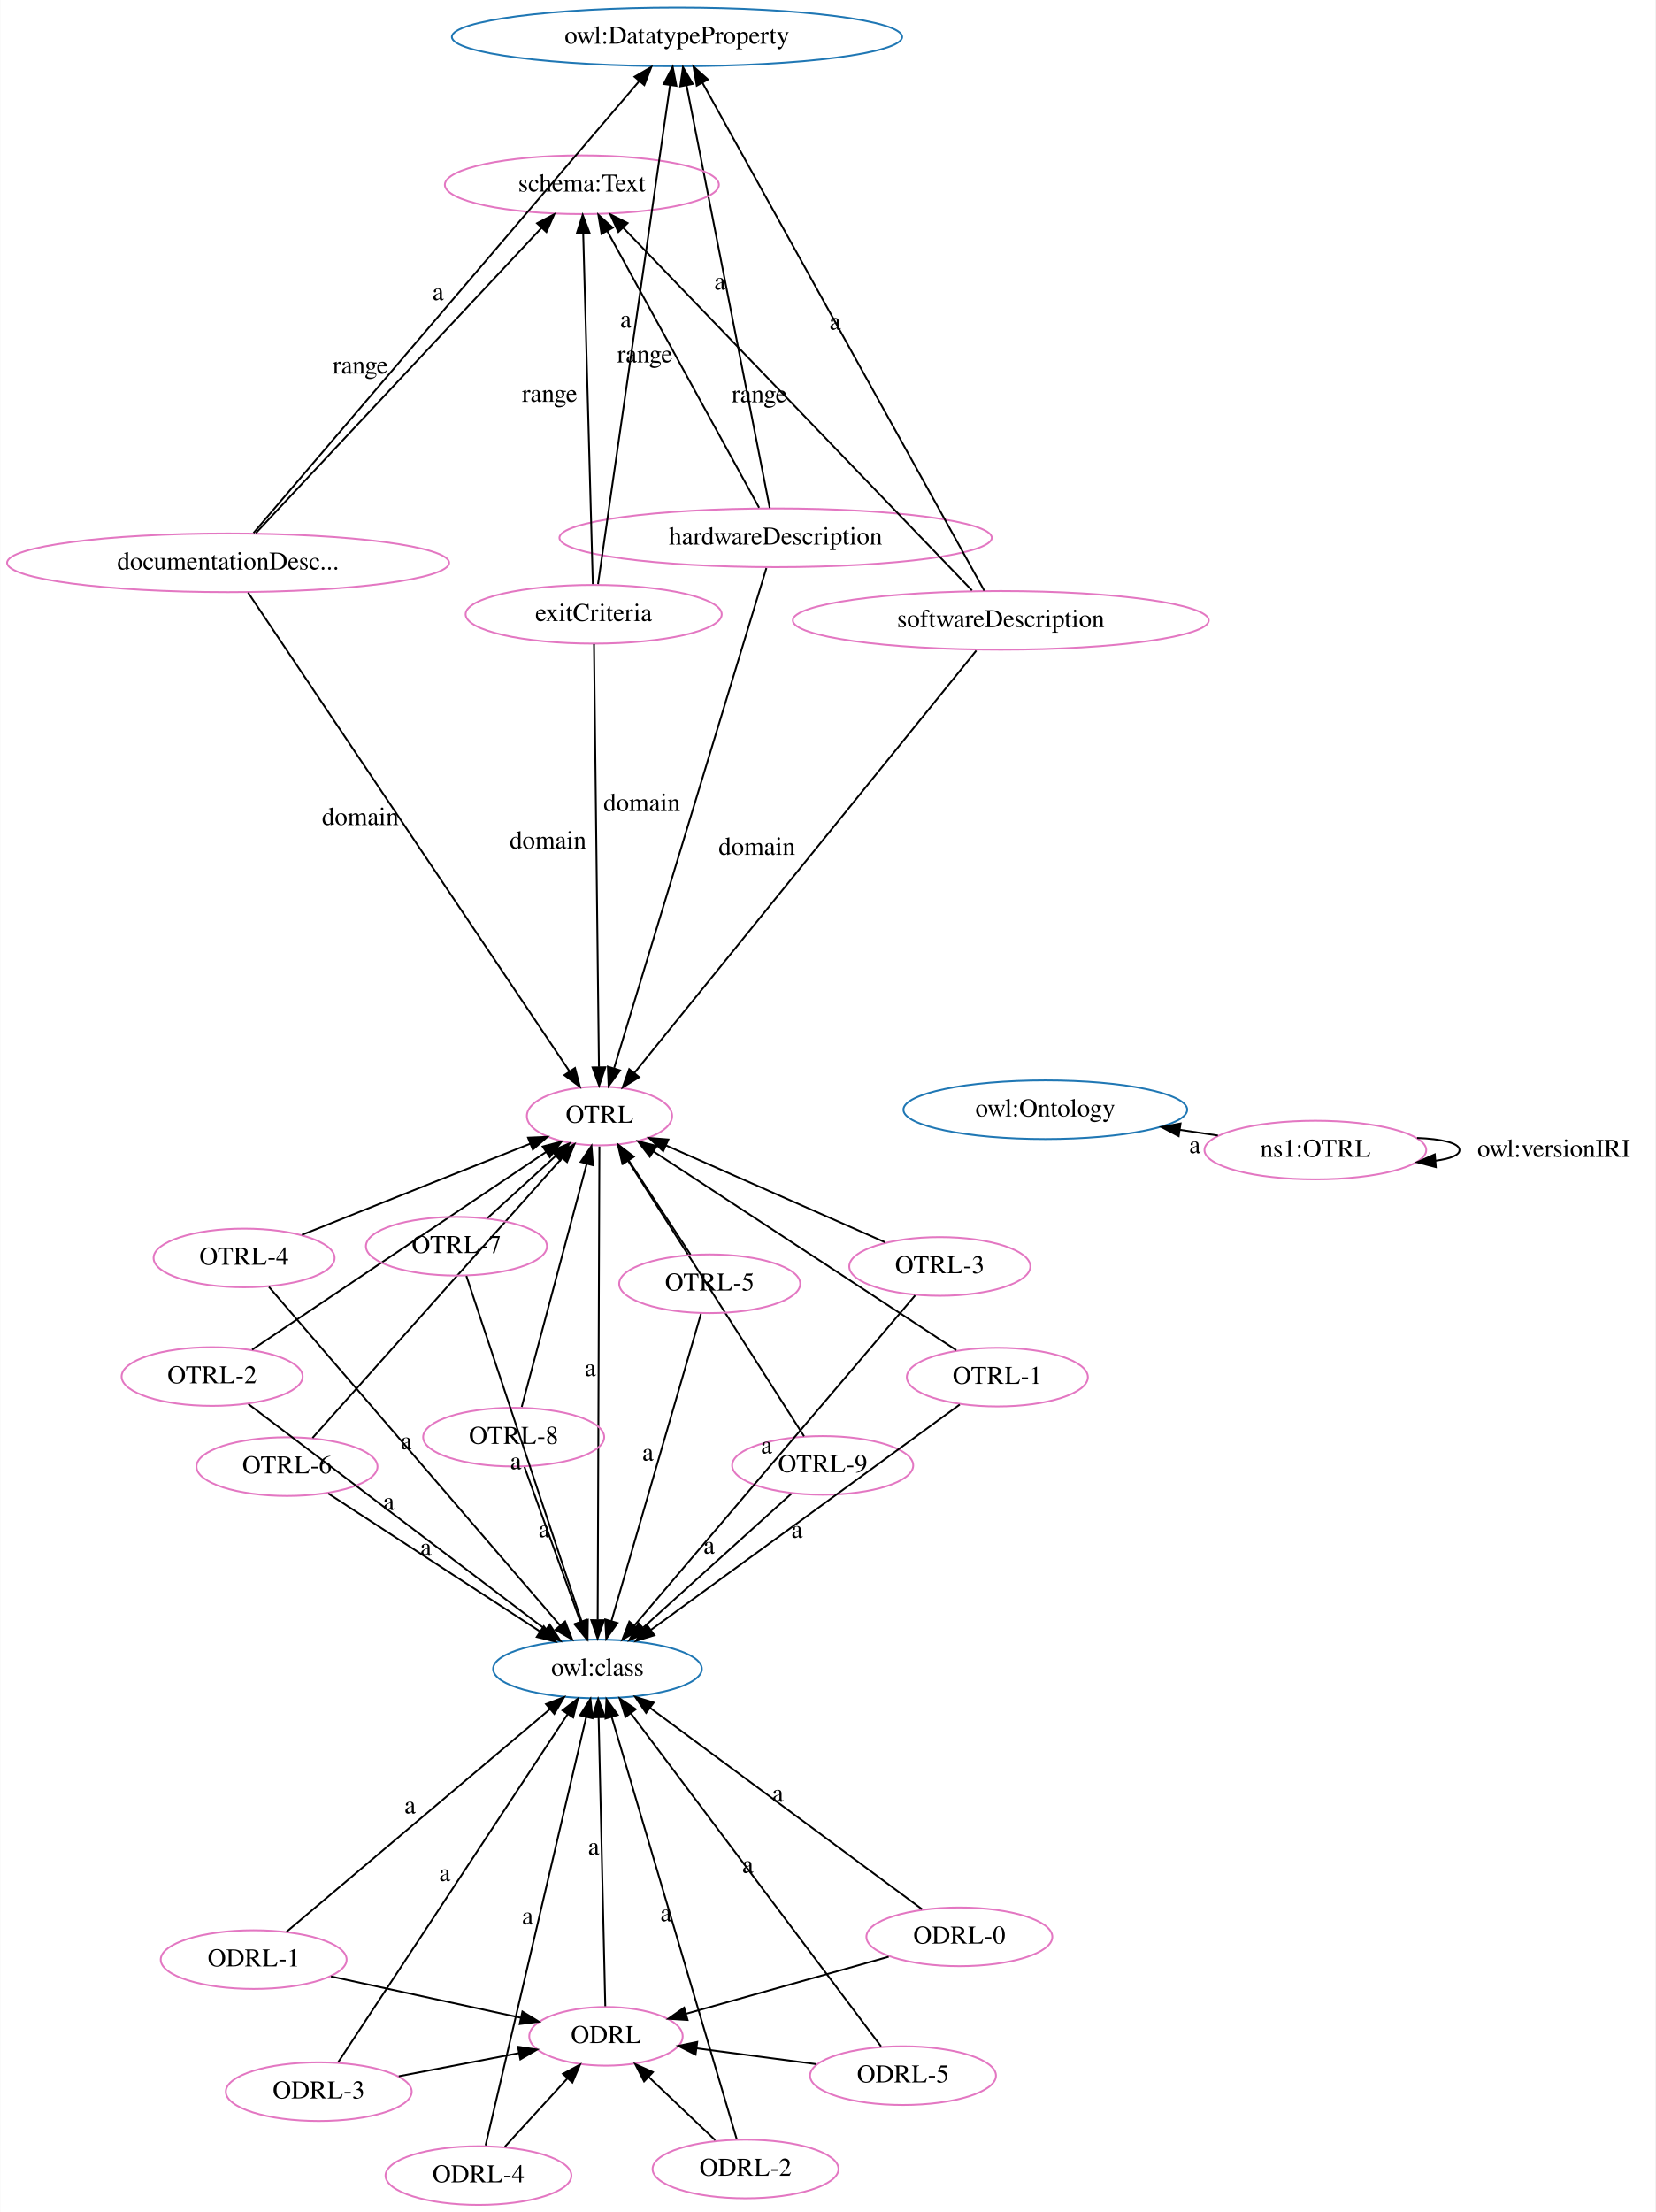
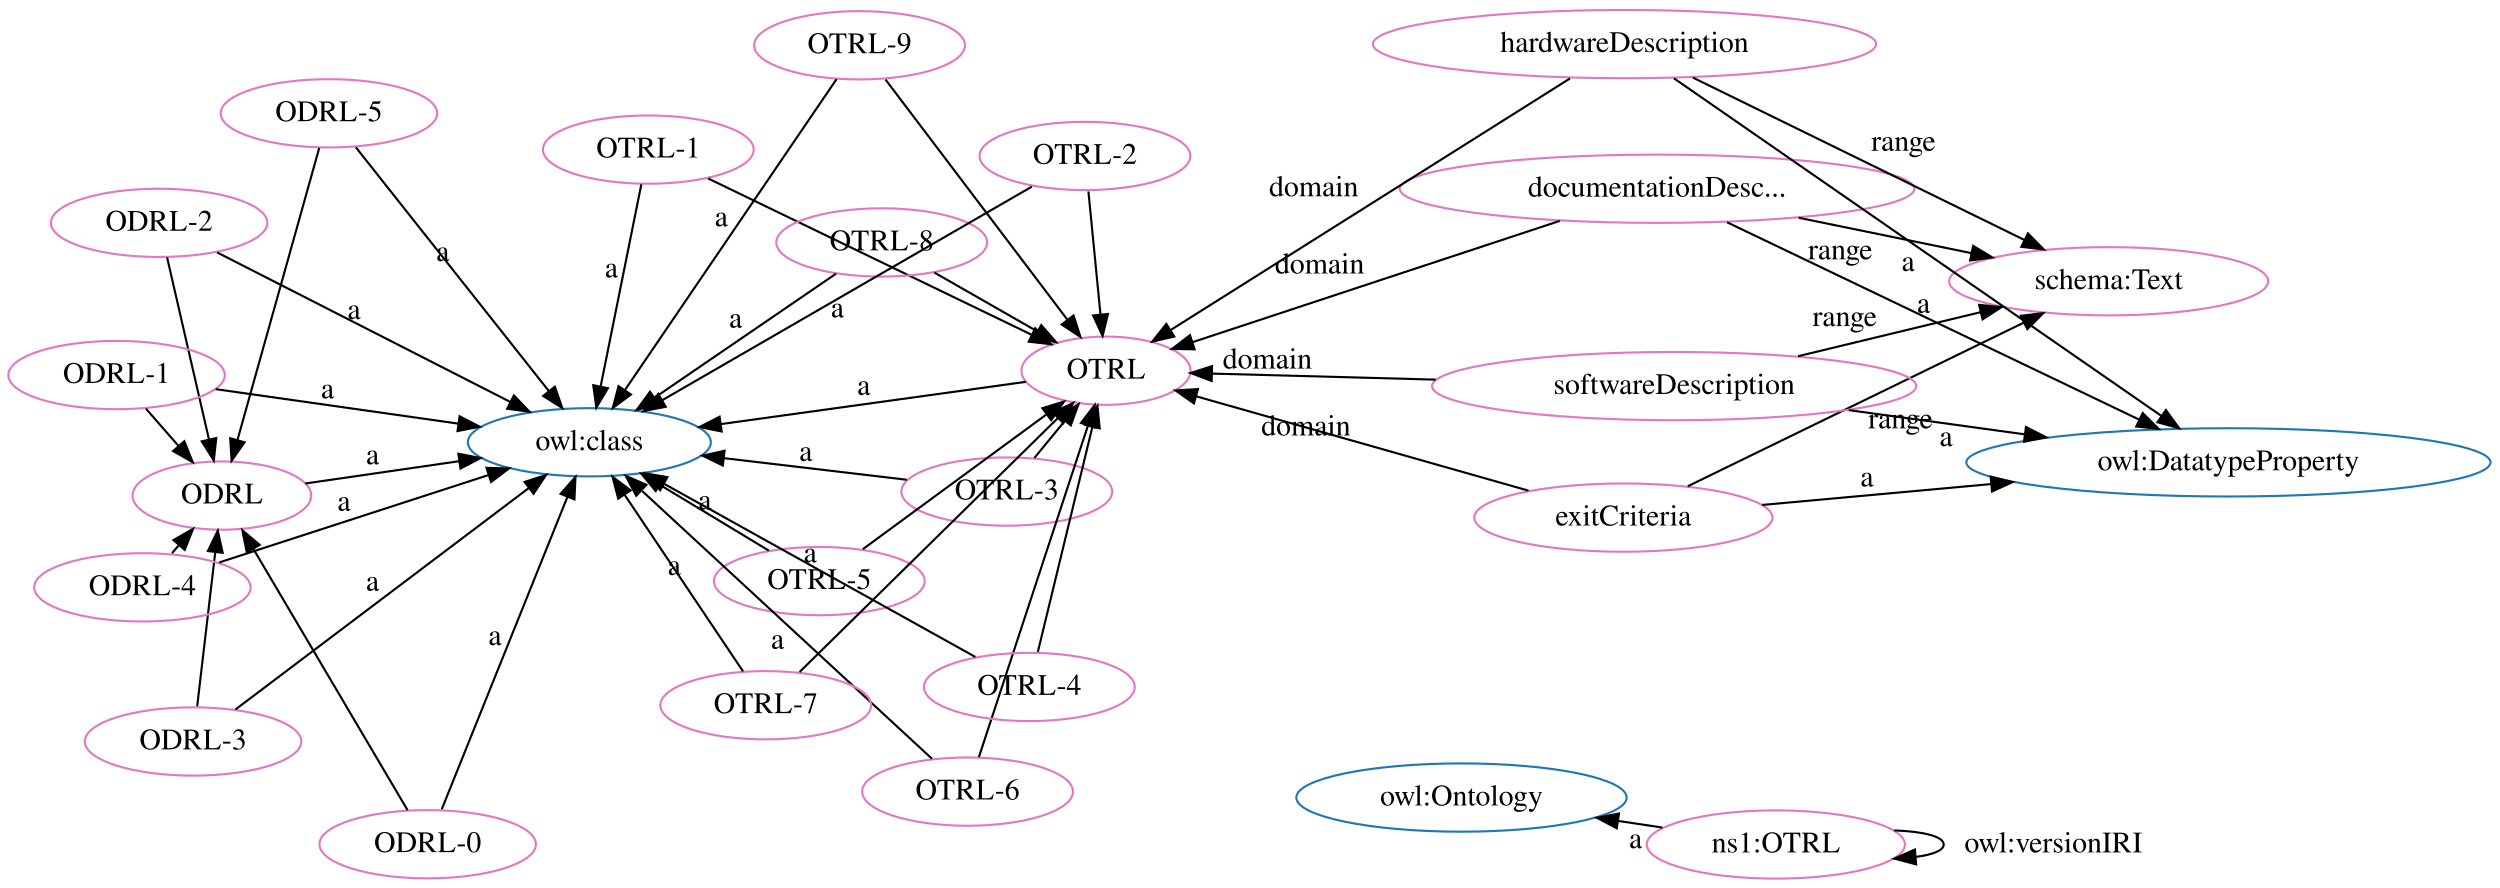
- <svg xmlns="http://www.w3.org/2000/svg" width="905pt" height="1209pt" viewBox="0.00 0.00 904.76 1209.00">
-   <g id="graph0" class="graph" transform="scale(1 1) rotate(0) translate(4 1205)">
-     <polygon fill="white" stroke="transparent" points="-4,4 -4,-1205 900.76,-1205 900.76,4 -4,4" />
+ <svg xmlns="http://www.w3.org/2000/svg" width="1174pt" height="417pt" viewBox="0.00 0.00 1174.00 417.00">
+   <g id="graph0" class="graph" transform="scale(1 1) rotate(0) translate(4 413)">
+     <polygon fill="white" stroke="transparent" points="-4,4 -4,-413 1170,-413 1170,4 -4,4" />
    <g id="node1" class="node">
-       <ellipse fill="none" stroke="#1f77b4" cx="567.32" cy="-598.47" rx="77.56" ry="16.03" />
-       <text text-anchor="middle" x="567.32" y="-594.77" font-family="Times,serif" font-size="14.00">owl:Ontology</text>
+       <ellipse fill="none" stroke="#1f77b4" cx="272.77" cy="-205.3" rx="57.05" ry="16.03" />
+       <text text-anchor="middle" x="272.77" y="-201.6" font-family="Times,serif" font-size="14.00">owl:class</text>
    </g>
    <g id="node2" class="node">
-       <ellipse fill="none" stroke="#e377c2" cx="327.16" cy="-92.02" rx="41.94" ry="16.03" />
-       <text text-anchor="middle" x="327.16" y="-88.32" font-family="Times,serif" font-size="14.00">ODRL</text>
+       <ellipse fill="none" stroke="#1f77b4" cx="682.32" cy="-38.47" rx="77.56" ry="16.03" />
+       <text text-anchor="middle" x="682.32" y="-34.77" font-family="Times,serif" font-size="14.00">owl:Ontology</text>
    </g>
    <g id="node3" class="node">
-       <ellipse fill="none" stroke="#1f77b4" cx="322.52" cy="-292.83" rx="57.05" ry="16.03" />
-       <text text-anchor="middle" x="322.52" y="-289.13" font-family="Times,serif" font-size="14.00">owl:class</text>
+       <ellipse fill="none" stroke="#1f77b4" cx="1042.47" cy="-195.87" rx="123.07" ry="16.03" />
+       <text text-anchor="middle" x="1042.47" y="-192.17" font-family="Times,serif" font-size="14.00">owl:DatatypeProperty</text>
+     </g>
+     <g id="node4" class="node">
+       <ellipse fill="none" stroke="#e377c2" cx="515.38" cy="-238.91" rx="39.7" ry="16.03" />
+       <text text-anchor="middle" x="515.38" y="-235.21" font-family="Times,serif" font-size="14.00">OTRL</text>
+     </g>
+     <g id="edge35" class="edge">
+       <path fill="none" stroke="black" d="M477.74,-233.7C439.51,-228.4 379.65,-220.11 334.47,-213.85" />
+       <polygon fill="black" stroke="black" points="334.88,-210.37 324.49,-212.47 333.92,-217.3 334.88,-210.37" />
+       <text text-anchor="middle" x="401.61" y="-227.57" font-family="Times,serif" font-size="14.00">a</text>
+     </g>
+     <g id="node5" class="node">
+       <ellipse fill="none" stroke="#e377c2" cx="100.2" cy="-180.28" rx="41.94" ry="16.03" />
+       <text text-anchor="middle" x="100.2" y="-176.58" font-family="Times,serif" font-size="14.00">ODRL</text>
+     </g>
+     <g id="edge1" class="edge">
+       <path fill="none" stroke="black" d="M139.36,-185.96C160.68,-189.05 187.53,-192.94 211.55,-196.42" />
+       <polygon fill="black" stroke="black" points="211.25,-199.92 221.65,-197.89 212.25,-192.99 211.25,-199.92" />
+       <text text-anchor="middle" x="170.95" y="-194.99" font-family="Times,serif" font-size="14.00">a</text>
+     </g>
+     <g id="node6" class="node">
+       <ellipse fill="none" stroke="#e377c2" cx="300.45" cy="-342.75" rx="49.49" ry="16.03" />
+       <text text-anchor="middle" x="300.45" y="-339.05" font-family="Times,serif" font-size="14.00">OTRL-1</text>
+     </g>
+     <g id="edge2" class="edge">
+       <path fill="none" stroke="black" d="M297.17,-326.45C292.44,-302.99 283.68,-259.47 278.05,-231.48" />
+       <polygon fill="black" stroke="black" points="281.46,-230.7 276.05,-221.59 274.6,-232.08 281.46,-230.7" />
+       <text text-anchor="middle" x="283.11" y="-282.76" font-family="Times,serif" font-size="14.00">a</text>
+     </g>
+     <g id="edge4" class="edge">
+       <path fill="none" stroke="black" d="M328.55,-329.18C367.59,-310.32 438.19,-276.21 480.53,-255.75" />
+       <polygon fill="black" stroke="black" points="482.15,-258.86 489.63,-251.35 479.1,-252.55 482.15,-258.86" />
+     </g>
+     <g id="node7" class="node">
+       <ellipse fill="none" stroke="#e377c2" cx="70.72" cy="-308.35" rx="50.82" ry="16.03" />
+       <text text-anchor="middle" x="70.72" y="-304.65" font-family="Times,serif" font-size="14.00">ODRL-2</text>
+     </g>
+     <g id="edge27" class="edge">
+       <path fill="none" stroke="black" d="M97.97,-294.45C133.47,-276.35 195.7,-244.61 235.54,-224.29" />
+       <polygon fill="black" stroke="black" points="237.34,-227.3 244.66,-219.64 234.16,-221.06 237.34,-227.3" />
+       <text text-anchor="middle" x="162.25" y="-263.17" font-family="Times,serif" font-size="14.00">a</text>
+     </g>
+     <g id="edge7" class="edge">
+       <path fill="none" stroke="black" d="M74.46,-292.13C79.41,-270.6 88.22,-232.3 94.14,-206.6" />
+       <polygon fill="black" stroke="black" points="97.57,-207.3 96.4,-196.77 90.75,-205.73 97.57,-207.3" />
+     </g>
+     <g id="node8" class="node">
+       <ellipse fill="none" stroke="#e377c2" cx="86.66" cy="-64.8" rx="50.82" ry="16.03" />
+       <text text-anchor="middle" x="86.66" y="-61.1" font-family="Times,serif" font-size="14.00">ODRL-3</text>
+     </g>
+     <g id="edge5" class="edge">
+       <path fill="none" stroke="black" d="M106.57,-79.83C139.7,-104.84 206.24,-155.07 244.31,-183.81" />
+       <polygon fill="black" stroke="black" points="242.34,-186.71 252.43,-189.95 246.56,-181.13 242.34,-186.71" />
+       <text text-anchor="middle" x="170.94" y="-135.62" font-family="Times,serif" font-size="14.00">a</text>
+     </g>
+     <g id="edge34" class="edge">
+       <path fill="none" stroke="black" d="M88.6,-81.34C90.81,-100.21 94.45,-131.32 97.07,-153.62" />
+       <polygon fill="black" stroke="black" points="93.62,-154.24 98.26,-163.76 100.57,-153.42 93.62,-154.24" />
+     </g>
+     <g id="node9" class="node">
+       <ellipse fill="none" stroke="#e377c2" cx="468.78" cy="-182.16" rx="49.49" ry="16.03" />
+       <text text-anchor="middle" x="468.78" y="-178.46" font-family="Times,serif" font-size="14.00">OTRL-3</text>
+     </g>
+     <g id="edge6" class="edge">
+       <path fill="none" stroke="black" d="M421.83,-187.7C396.11,-190.74 363.88,-194.54 335.97,-197.84" />
+       <polygon fill="black" stroke="black" points="335.43,-194.38 325.91,-199.03 336.25,-201.33 335.43,-194.38" />
+       <text text-anchor="middle" x="374.4" y="-196.57" font-family="Times,serif" font-size="14.00">a</text>
+     </g>
+     <g id="edge41" class="edge">
+       <path fill="none" stroke="black" d="M481.76,-197.97C486.2,-203.38 491.27,-209.55 496.11,-215.44" />
+       <polygon fill="black" stroke="black" points="493.42,-217.68 502.47,-223.19 498.83,-213.24 493.42,-217.68" />
+     </g>
+     <g id="node10" class="node">
+       <ellipse fill="none" stroke="#e377c2" cx="380.75" cy="-140.11" rx="49.49" ry="16.03" />
+       <text text-anchor="middle" x="380.75" y="-136.41" font-family="Times,serif" font-size="14.00">OTRL-5</text>
+     </g>
+     <g id="edge29" class="edge">
+       <path fill="none" stroke="black" d="M357.05,-154.42C342.07,-163.46 322.49,-175.28 305.97,-185.26" />
+       <polygon fill="black" stroke="black" points="303.91,-182.41 297.16,-190.58 307.53,-188.4 303.91,-182.41" />
+       <text text-anchor="middle" x="327.01" y="-173.64" font-family="Times,serif" font-size="14.00">a</text>
+     </g>
+     <g id="edge18" class="edge">
+       <path fill="none" stroke="black" d="M401.2,-155.12C424.2,-172 461.69,-199.51 487.39,-218.37" />
+       <polygon fill="black" stroke="black" points="485.49,-221.32 495.62,-224.41 489.63,-215.67 485.49,-221.32" />
+     </g>
+     <g id="node11" class="node">
+       <ellipse fill="none" stroke="#e377c2" cx="410.05" cy="-299.15" rx="49.49" ry="16.03" />
+       <text text-anchor="middle" x="410.05" y="-295.45" font-family="Times,serif" font-size="14.00">OTRL-8</text>
+     </g>
+     <g id="edge32" class="edge">
+       <path fill="none" stroke="black" d="M388.6,-284.48C365.7,-268.83 329.22,-243.89 303.32,-226.19" />
+       <polygon fill="black" stroke="black" points="305.21,-223.24 294.98,-220.48 301.26,-229.02 305.21,-223.24" />
+       <text text-anchor="middle" x="341.46" y="-259.13" font-family="Times,serif" font-size="14.00">a</text>
+     </g>
+     <g id="edge31" class="edge">
+       <path fill="none" stroke="black" d="M434.75,-285.02C449.18,-276.77 467.57,-266.25 483.14,-257.35" />
+       <polygon fill="black" stroke="black" points="484.98,-260.33 491.93,-252.32 481.51,-254.25 484.98,-260.33" />
+     </g>
+     <g id="node12" class="node">
+       <ellipse fill="none" stroke="#e377c2" cx="758.33" cy="-169.93" rx="70.01" ry="16.03" />
+       <text text-anchor="middle" x="758.33" y="-166.23" font-family="Times,serif" font-size="14.00">exitCriteria</text>
+     </g>
+     <g id="edge33" class="edge">
+       <path fill="none" stroke="black" d="M823.52,-175.88C855.34,-178.78 894.53,-182.36 930.92,-185.68" />
+       <polygon fill="black" stroke="black" points="930.82,-189.19 941.1,-186.61 931.46,-182.22 930.82,-189.19" />
+       <text text-anchor="middle" x="872.72" y="-184.58" font-family="Times,serif" font-size="14.00">a</text>
+     </g>
+     <g id="edge21" class="edge">
+       <path fill="none" stroke="black" d="M713.77,-182.58C669.29,-195.21 601.44,-214.48 557.75,-226.88" />
+       <polygon fill="black" stroke="black" points="556.66,-223.55 548,-229.65 558.57,-230.29 556.66,-223.55" />
+       <text text-anchor="middle" x="609.26" y="-208.53" font-family="Times,serif" font-size="14.00">domain</text>
+     </g>
+     <g id="node20" class="node">
+       <ellipse fill="none" stroke="#e377c2" cx="986.24" cy="-280.92" rx="74.91" ry="16.03" />
+       <text text-anchor="middle" x="986.24" y="-277.22" font-family="Times,serif" font-size="14.00">schema:Text</text>
+     </g>
+     <g id="edge46" class="edge">
+       <path fill="none" stroke="black" d="M788.59,-184.67C829.18,-204.43 901.32,-239.56 946.32,-261.48" />
+       <polygon fill="black" stroke="black" points="944.96,-264.71 955.49,-265.94 948.03,-258.42 944.96,-264.71" />
+       <text text-anchor="middle" x="888.46" y="-211.87" font-family="Times,serif" font-size="14.00">range</text>
+     </g>
+     <g id="node13" class="node">
+       <ellipse fill="none" stroke="#e377c2" cx="829.95" cy="-16.42" rx="60.62" ry="16.03" />
+       <text text-anchor="middle" x="829.95" y="-12.72" font-family="Times,serif" font-size="14.00">ns1:OTRL</text>
+     </g>
+     <g id="edge10" class="edge">
+       <path fill="none" stroke="black" d="M776.65,-24.38C769.94,-25.38 762.98,-26.42 756.02,-27.46" />
+       <polygon fill="black" stroke="black" points="755.22,-24.04 745.85,-28.98 756.26,-30.96 755.22,-24.04" />
+       <text text-anchor="middle" x="764.08" y="-14.72" font-family="Times,serif" font-size="14.00">a</text>
+     </g>
+     <g id="edge37" class="edge">
+       <path fill="none" stroke="black" d="M885.55,-23.05C898.89,-22.53 908.76,-20.32 908.76,-16.42 908.76,-13.58 903.55,-11.64 895.58,-10.59" />
+       <polygon fill="black" stroke="black" points="895.8,-7.1 885.55,-9.78 895.24,-14.07 895.8,-7.1" />
+       <text text-anchor="middle" x="960.26" y="-12.72" font-family="Times,serif" font-size="14.00">owl:versionIRI</text>
+     </g>
+     <g id="node14" class="node">
+       <ellipse fill="none" stroke="#e377c2" cx="399.66" cy="-391.73" rx="49.49" ry="16.03" />
+       <text text-anchor="middle" x="399.66" y="-388.03" font-family="Times,serif" font-size="14.00">OTRL-9</text>
+     </g>
+     <g id="edge11" class="edge">
+       <path fill="none" stroke="black" d="M388.84,-375.83C366.7,-343.31 316.09,-268.95 289.62,-230.05" />
+       <polygon fill="black" stroke="black" points="292.26,-227.72 283.74,-221.42 286.48,-231.66 292.26,-227.72" />
+       <text text-anchor="middle" x="334.73" y="-306.74" font-family="Times,serif" font-size="14.00">a</text>
+     </g>
+     <g id="edge9" class="edge">
+       <path fill="none" stroke="black" d="M411.82,-375.66C432.19,-348.76 473.3,-294.48 497.15,-262.99" />
+       <polygon fill="black" stroke="black" points="500.13,-264.85 503.38,-254.76 494.55,-260.62 500.13,-264.85" />
+     </g>
+     <g id="node15" class="node">
+       <ellipse fill="none" stroke="#e377c2" cx="774.16" cy="-324.36" rx="120.83" ry="16.03" />
+       <text text-anchor="middle" x="774.16" y="-320.66" font-family="Times,serif" font-size="14.00">documentationDesc...</text>
+     </g>
+     <g id="edge12" class="edge">
+       <path fill="none" stroke="black" d="M807.06,-308.6C855.77,-285.27 947.06,-241.56 1000.52,-215.96" />
+       <polygon fill="black" stroke="black" points="1002.21,-219.03 1009.72,-211.55 999.19,-212.71 1002.21,-219.03" />
+       <text text-anchor="middle" x="899.29" y="-266.08" font-family="Times,serif" font-size="14.00">a</text>
+     </g>
+     <g id="edge26" class="edge">
+       <path fill="none" stroke="black" d="M728.49,-309.28C679.59,-293.13 602.73,-267.75 555.9,-252.29" />
+       <polygon fill="black" stroke="black" points="556.98,-248.96 546.39,-249.15 554.79,-255.61 556.98,-248.96" />
+       <text text-anchor="middle" x="615.7" y="-284.58" font-family="Times,serif" font-size="14.00">domain</text>
+     </g>
+     <g id="edge16" class="edge">
+       <path fill="none" stroke="black" d="M840.68,-310.73C866.53,-305.44 896.03,-299.4 921.68,-294.14" />
+       <polygon fill="black" stroke="black" points="922.58,-297.53 931.68,-292.09 921.18,-290.67 922.58,-297.53" />
+       <text text-anchor="middle" x="860.18" y="-291.24" font-family="Times,serif" font-size="14.00">range</text>
+     </g>
+     <g id="node16" class="node">
+       <ellipse fill="none" stroke="#e377c2" cx="758.87" cy="-392.29" rx="118.17" ry="16.03" />
+       <text text-anchor="middle" x="758.87" y="-388.59" font-family="Times,serif" font-size="14.00">hardwareDescription</text>
+     </g>
+     <g id="edge13" class="edge">
+       <path fill="none" stroke="black" d="M782.08,-376.22C832.79,-341.09 953.52,-257.47 1011.01,-217.66" />
+       <polygon fill="black" stroke="black" points="1013.11,-220.46 1019.34,-211.89 1009.13,-214.7 1013.11,-220.46" />
+       <text text-anchor="middle" x="892.04" y="-285.74" font-family="Times,serif" font-size="14.00">a</text>
+     </g>
+     <g id="edge3" class="edge">
+       <path fill="none" stroke="black" d="M733.27,-376.16C687.98,-347.64 593.96,-288.41 545.58,-257.93" />
+       <polygon fill="black" stroke="black" points="547.43,-254.96 537.1,-252.59 543.7,-260.88 547.43,-254.96" />
+       <text text-anchor="middle" x="612.93" y="-320.85" font-family="Times,serif" font-size="14.00">domain</text>
+     </g>
+     <g id="edge42" class="edge">
+       <path fill="none" stroke="black" d="M790.96,-376.57C831.88,-356.53 902.59,-321.89 946.76,-300.26" />
+       <polygon fill="black" stroke="black" points="948.32,-303.39 955.76,-295.85 945.24,-297.1 948.32,-303.39" />
+       <text text-anchor="middle" x="889.86" y="-342.21" font-family="Times,serif" font-size="14.00">range</text>
+     </g>
+     <g id="node17" class="node">
+       <ellipse fill="none" stroke="#e377c2" cx="50.74" cy="-236.87" rx="50.82" ry="16.03" />
+       <text text-anchor="middle" x="50.74" y="-233.17" font-family="Times,serif" font-size="14.00">ODRL-1</text>
+     </g>
+     <g id="edge38" class="edge">
+       <path fill="none" stroke="black" d="M97.28,-230.25C130.41,-225.54 175.26,-219.17 211.32,-214.04" />
+       <polygon fill="black" stroke="black" points="211.84,-217.5 221.25,-212.63 210.85,-210.57 211.84,-217.5" />
+       <text text-anchor="middle" x="149.8" y="-225.94" font-family="Times,serif" font-size="14.00">a</text>
+     </g>
+     <g id="edge30" class="edge">
+       <path fill="none" stroke="black" d="M64.51,-221.11C69.23,-215.71 74.61,-209.55 79.74,-203.68" />
+       <polygon fill="black" stroke="black" points="82.55,-205.79 86.49,-195.96 77.28,-201.18 82.55,-205.79" />
+     </g>
+     <g id="node18" class="node">
+       <ellipse fill="none" stroke="#e377c2" cx="782.17" cy="-231.69" rx="113.69" ry="16.03" />
+       <text text-anchor="middle" x="782.17" y="-227.99" font-family="Times,serif" font-size="14.00">softwareDescription</text>
+     </g>
+     <g id="edge39" class="edge">
+       <path fill="none" stroke="black" d="M864.17,-220.4C890.34,-216.8 919.52,-212.79 946.58,-209.06" />
+       <polygon fill="black" stroke="black" points="947.41,-212.48 956.84,-207.65 946.45,-205.55 947.41,-212.48" />
+       <text text-anchor="middle" x="909.88" y="-203.53" font-family="Times,serif" font-size="14.00">a</text>
    </g>
    <g id="edge28" class="edge">
-       <path fill="none" stroke="black" d="M326.78,-108.46C325.98,-143.18 324.1,-224.28 323.13,-266.39" />
-       <polygon fill="black" stroke="black" points="319.63,-266.37 322.9,-276.45 326.63,-266.53 319.63,-266.37" />
-       <text text-anchor="middle" x="320.45" y="-191.22" font-family="Times,serif" font-size="14.00">a</text>
-     </g>
-     <g id="node4" class="node">
-       <ellipse fill="none" stroke="#e377c2" cx="323.62" cy="-595.03" rx="39.7" ry="16.03" />
-       <text text-anchor="middle" x="323.62" y="-591.33" font-family="Times,serif" font-size="14.00">OTRL</text>
-     </g>
-     <g id="edge34" class="edge">
-       <path fill="none" stroke="black" d="M323.56,-578.35C323.38,-528.61 322.84,-380.97 322.62,-319.82" />
-       <polygon fill="black" stroke="black" points="326.12,-319.44 322.58,-309.45 319.12,-319.47 326.12,-319.44" />
-       <text text-anchor="middle" x="318.59" y="-452.88" font-family="Times,serif" font-size="14.00">a</text>
-     </g>
-     <g id="node5" class="node">
-       <ellipse fill="none" stroke="#1f77b4" cx="365.99" cy="-1184.84" rx="123.07" ry="16.03" />
-       <text text-anchor="middle" x="365.99" y="-1181.14" font-family="Times,serif" font-size="14.00">owl:DatatypeProperty</text>
-     </g>
-     <g id="node6" class="node">
-       <ellipse fill="none" stroke="#e377c2" cx="489.53" cy="-70.53" rx="50.82" ry="16.03" />
-       <text text-anchor="middle" x="489.53" y="-66.83" font-family="Times,serif" font-size="14.00">ODRL-5</text>
-     </g>
-     <g id="edge27" class="edge">
-       <path fill="none" stroke="black" d="M442.13,-76.81C421.54,-79.53 397.41,-82.72 376.6,-85.48" />
-       <polygon fill="black" stroke="black" points="376.13,-82.01 366.67,-86.79 377.05,-88.95 376.13,-82.01" />
-     </g>
-     <g id="edge32" class="edge">
-       <path fill="none" stroke="black" d="M477.52,-86.52C448.64,-124.96 375.17,-222.75 340.78,-268.51" />
-       <polygon fill="black" stroke="black" points="337.85,-266.59 334.65,-276.69 343.45,-270.79 337.85,-266.59" />
-       <text text-anchor="middle" x="404.65" y="-181.32" font-family="Times,serif" font-size="14.00">a</text>
-     </g>
-     <g id="node7" class="node">
-       <ellipse fill="none" stroke="#e377c2" cx="257.46" cy="-15.9" rx="50.82" ry="16.03" />
-       <text text-anchor="middle" x="257.46" y="-12.2" font-family="Times,serif" font-size="14.00">ODRL-4</text>
-     </g>
-     <g id="edge30" class="edge">
-       <path fill="none" stroke="black" d="M271.9,-31.68C281.78,-42.46 295.04,-56.94 306.09,-69.01" />
-       <polygon fill="black" stroke="black" points="303.64,-71.52 312.97,-76.53 308.8,-66.79 303.64,-71.52" />
-     </g>
-     <g id="edge35" class="edge">
-       <path fill="none" stroke="black" d="M261.34,-32.4C272.21,-78.67 303.06,-210 316.33,-266.47" />
-       <polygon fill="black" stroke="black" points="312.97,-267.48 318.66,-276.42 319.78,-265.88 312.97,-267.48" />
-       <text text-anchor="middle" x="284.33" y="-153.24" font-family="Times,serif" font-size="14.00">a</text>
-     </g>
-     <g id="node8" class="node">
-       <ellipse fill="none" stroke="#e377c2" cx="714.95" cy="-576.42" rx="60.62" ry="16.03" />
-       <text text-anchor="middle" x="714.95" y="-572.72" font-family="Times,serif" font-size="14.00">ns1:OTRL</text>
-     </g>
-     <g id="edge5" class="edge">
-       <path fill="none" stroke="black" d="M661.65,-584.38C654.94,-585.38 647.98,-586.42 641.02,-587.46" />
-       <polygon fill="black" stroke="black" points="640.22,-584.04 630.85,-588.98 641.26,-590.96 640.22,-584.04" />
-       <text text-anchor="middle" x="649.08" y="-574.72" font-family="Times,serif" font-size="14.00">a</text>
-     </g>
-     <g id="edge18" class="edge">
-       <path fill="none" stroke="black" d="M770.55,-583.05C783.89,-582.53 793.76,-580.32 793.76,-576.42 793.76,-573.58 788.55,-571.64 780.58,-570.59" />
-       <polygon fill="black" stroke="black" points="780.8,-567.1 770.55,-569.78 780.24,-574.07 780.8,-567.1" />
-       <text text-anchor="middle" x="845.26" y="-572.72" font-family="Times,serif" font-size="14.00">owl:versionIRI</text>
-     </g>
-     <g id="node9" class="node">
-       <ellipse fill="none" stroke="#e377c2" cx="170.14" cy="-61.76" rx="50.82" ry="16.03" />
-       <text text-anchor="middle" x="170.14" y="-58.06" font-family="Times,serif" font-size="14.00">ODRL-3</text>
-     </g>
-     <g id="edge4" class="edge">
-       <path fill="none" stroke="black" d="M213.88,-70.19C234.31,-74.13 258.68,-78.82 279.57,-82.85" />
-       <polygon fill="black" stroke="black" points="279.03,-86.31 289.52,-84.77 280.36,-79.44 279.03,-86.31" />
-     </g>
-     <g id="edge7" class="edge">
-       <path fill="none" stroke="black" d="M180.86,-78.01C207.14,-117.86 274.94,-220.68 306.24,-268.14" />
-       <polygon fill="black" stroke="black" points="303.39,-270.17 311.82,-276.6 309.23,-266.32 303.39,-270.17" />
-       <text text-anchor="middle" x="239.05" y="-176.87" font-family="Times,serif" font-size="14.00">a</text>
-     </g>
-     <g id="node10" class="node">
-       <ellipse fill="none" stroke="#e377c2" cx="276.7" cy="-419.53" rx="49.49" ry="16.03" />
-       <text text-anchor="middle" x="276.7" y="-415.83" font-family="Times,serif" font-size="14.00">OTRL-8</text>
+       <path fill="none" stroke="black" d="M670.19,-234.72C633.58,-235.71 594.76,-236.76 565.15,-237.56" />
+       <polygon fill="black" stroke="black" points="564.99,-234.07 555.08,-237.84 565.18,-241.06 564.99,-234.07" />
+       <text text-anchor="middle" x="591.17" y="-239.94" font-family="Times,serif" font-size="14.00">domain</text>
+     </g>
+     <g id="edge19" class="edge">
+       <path fill="none" stroke="black" d="M840.37,-245.73C867.23,-252.21 899.1,-259.9 926.18,-266.43" />
+       <polygon fill="black" stroke="black" points="925.38,-269.84 935.93,-268.78 927.03,-263.03 925.38,-269.84" />
+       <text text-anchor="middle" x="862.28" y="-259.88" font-family="Times,serif" font-size="14.00">range</text>
+     </g>
+     <g id="node19" class="node">
+       <ellipse fill="none" stroke="#e377c2" cx="450.36" cy="-41.26" rx="49.49" ry="16.03" />
+       <text text-anchor="middle" x="450.36" y="-37.56" font-family="Times,serif" font-size="14.00">OTRL-6</text>
+     </g>
+     <g id="edge15" class="edge">
+       <path fill="none" stroke="black" d="M433.65,-56.69C402.26,-85.69 334.35,-148.42 297.6,-182.37" />
+       <polygon fill="black" stroke="black" points="294.8,-180.19 289.83,-189.55 299.55,-185.33 294.8,-180.19" />
+       <text text-anchor="middle" x="361.13" y="-108.33" font-family="Times,serif" font-size="14.00">a</text>
+     </g>
+     <g id="edge14" class="edge">
+       <path fill="none" stroke="black" d="M455.68,-57.44C466.95,-91.69 493.3,-171.78 506.91,-213.16" />
+       <polygon fill="black" stroke="black" points="503.63,-214.38 510.08,-222.79 510.28,-212.2 503.63,-214.38" />
+     </g>
+     <g id="node21" class="node">
+       <ellipse fill="none" stroke="#e377c2" cx="62.87" cy="-137.18" rx="50.82" ry="16.03" />
+       <text text-anchor="middle" x="62.87" y="-133.48" font-family="Times,serif" font-size="14.00">ODRL-4</text>
+     </g>
+     <g id="edge17" class="edge">
+       <path fill="none" stroke="black" d="M98.95,-148.89C133.81,-160.2 186.83,-177.41 225.14,-189.84" />
+       <polygon fill="black" stroke="black" points="224.45,-193.3 235.04,-193.05 226.61,-186.64 224.45,-193.3" />
+       <text text-anchor="middle" x="157.55" y="-173.16" font-family="Times,serif" font-size="14.00">a</text>
+     </g>
+     <g id="edge8" class="edge">
+       <path fill="none" stroke="black" d="M76.77,-153.23C77.78,-154.39 78.81,-155.58 79.85,-156.78" />
+       <polygon fill="black" stroke="black" points="77.46,-159.38 86.66,-164.65 82.76,-154.79 77.46,-159.38" />
+     </g>
+     <g id="node22" class="node">
+       <ellipse fill="none" stroke="#e377c2" cx="196.83" cy="-16.55" rx="50.82" ry="16.03" />
+       <text text-anchor="middle" x="196.83" y="-12.85" font-family="Times,serif" font-size="14.00">ODRL-0</text>
+     </g>
+     <g id="edge43" class="edge">
+       <path fill="none" stroke="black" d="M203.44,-32.97C216.68,-65.89 246.57,-140.18 262.43,-179.6" />
+       <polygon fill="black" stroke="black" points="259.26,-181.08 266.24,-189.05 265.75,-178.47 259.26,-181.08" />
+       <text text-anchor="middle" x="228.44" y="-110.09" font-family="Times,serif" font-size="14.00">a</text>
+     </g>
+     <g id="edge23" class="edge">
+       <path fill="none" stroke="black" d="M187.39,-32.55C170.55,-61.09 135.2,-120.97 115.07,-155.08" />
+       <polygon fill="black" stroke="black" points="111.89,-153.58 109.82,-163.97 117.92,-157.14 111.89,-153.58" />
+     </g>
+     <g id="node23" class="node">
+       <ellipse fill="none" stroke="#e377c2" cx="150.47" cy="-359.79" rx="50.82" ry="16.03" />
+       <text text-anchor="middle" x="150.47" y="-356.09" font-family="Times,serif" font-size="14.00">ODRL-5</text>
+     </g>
+     <g id="edge44" class="edge">
+       <path fill="none" stroke="black" d="M163.1,-343.83C184.61,-316.66 228.49,-261.24 253.74,-229.35" />
+       <polygon fill="black" stroke="black" points="256.57,-231.41 260.03,-221.4 251.08,-227.06 256.57,-231.41" />
+       <text text-anchor="middle" x="203.92" y="-290.39" font-family="Times,serif" font-size="14.00">a</text>
+     </g>
+     <g id="edge40" class="edge">
+       <path fill="none" stroke="black" d="M145.92,-343.54C137.19,-312.38 118.04,-243.98 107.5,-206.36" />
+       <polygon fill="black" stroke="black" points="110.84,-205.3 104.77,-196.62 104.1,-207.19 110.84,-205.3" />
+     </g>
+     <g id="node24" class="node">
+       <ellipse fill="none" stroke="#e377c2" cx="355.6" cy="-81.82" rx="49.49" ry="16.03" />
+       <text text-anchor="middle" x="355.6" y="-78.12" font-family="Times,serif" font-size="14.00">OTRL-7</text>
+     </g>
+     <g id="edge22" class="edge">
+       <path fill="none" stroke="black" d="M344.94,-97.71C330.85,-118.71 305.89,-155.92 289.34,-180.61" />
+       <polygon fill="black" stroke="black" points="286.32,-178.82 283.65,-189.08 292.13,-182.72 286.32,-178.82" />
+       <text text-anchor="middle" x="312.64" y="-142.96" font-family="Times,serif" font-size="14.00">a</text>
+     </g>
+     <g id="edge20" class="edge">
+       <path fill="none" stroke="black" d="M371.5,-97.45C400,-125.47 459.86,-184.32 492.67,-216.58" />
+       <polygon fill="black" stroke="black" points="490.43,-219.28 500.01,-223.8 495.34,-214.29 490.43,-219.28" />
+     </g>
+     <g id="node25" class="node">
+       <ellipse fill="none" stroke="#e377c2" cx="505.49" cy="-339.76" rx="49.49" ry="16.03" />
+       <text text-anchor="middle" x="505.49" y="-336.06" font-family="Times,serif" font-size="14.00">OTRL-2</text>
+     </g>
+     <g id="edge45" class="edge">
+       <path fill="none" stroke="black" d="M480.58,-325.37C438.72,-301.18 354.21,-252.35 306.87,-225" />
+       <polygon fill="black" stroke="black" points="308.61,-221.97 298.2,-219.99 305.11,-228.03 308.61,-221.97" />
+       <text text-anchor="middle" x="389.23" y="-263.99" font-family="Times,serif" font-size="14.00">a</text>
    </g>
    <g id="edge36" class="edge">
-       <path fill="none" stroke="black" d="M282.59,-403.23C290.33,-381.85 303.98,-344.08 313.14,-318.75" />
-       <polygon fill="black" stroke="black" points="316.54,-319.66 316.64,-309.07 309.95,-317.28 316.54,-319.66" />
-       <text text-anchor="middle" x="293.37" y="-364.79" font-family="Times,serif" font-size="14.00">a</text>
+       <path fill="none" stroke="black" d="M507.12,-323.1C508.66,-307.39 511,-283.58 512.79,-265.29" />
+       <polygon fill="black" stroke="black" points="516.29,-265.55 513.78,-255.25 509.32,-264.86 516.29,-265.55" />
+     </g>
+     <g id="node26" class="node">
+       <ellipse fill="none" stroke="#e377c2" cx="479.38" cy="-90.4" rx="49.49" ry="16.03" />
+       <text text-anchor="middle" x="479.38" y="-86.7" font-family="Times,serif" font-size="14.00">OTRL-4</text>
    </g>
    <g id="edge25" class="edge">
-       <path fill="none" stroke="black" d="M281.11,-436.04C289.27,-466.56 306.78,-532.03 316.59,-568.73" />
-       <polygon fill="black" stroke="black" points="313.29,-569.93 319.25,-578.69 320.05,-568.12 313.29,-569.93" />
-     </g>
-     <g id="node11" class="node">
-       <ellipse fill="none" stroke="#e377c2" cx="445.62" cy="-404.06" rx="49.49" ry="16.03" />
-       <text text-anchor="middle" x="445.62" y="-400.36" font-family="Times,serif" font-size="14.00">OTRL-9</text>
-     </g>
-     <g id="edge37" class="edge">
-       <path fill="none" stroke="black" d="M428.5,-388.59C407.49,-369.61 371.69,-337.25 347.58,-315.47" />
-       <polygon fill="black" stroke="black" points="349.65,-312.63 339.89,-308.52 344.96,-317.82 349.65,-312.63" />
-       <text text-anchor="middle" x="383.54" y="-355.83" font-family="Times,serif" font-size="14.00">a</text>
-     </g>
-     <g id="edge26" class="edge">
-       <path fill="none" stroke="black" d="M435.43,-420.01C414.07,-453.44 364.5,-531.03 339.16,-570.71" />
-       <polygon fill="black" stroke="black" points="336.13,-568.94 333.7,-579.25 342.03,-572.71 336.13,-568.94" />
-     </g>
-     <g id="node12" class="node">
-       <ellipse fill="none" stroke="#e377c2" cx="403.46" cy="-19.49" rx="50.82" ry="16.03" />
-       <text text-anchor="middle" x="403.46" y="-15.79" font-family="Times,serif" font-size="14.00">ODRL-2</text>
-     </g>
-     <g id="edge42" class="edge">
-       <path fill="none" stroke="black" d="M386.91,-35.23C376.26,-45.34 362.28,-58.64 350.51,-69.82" />
-       <polygon fill="black" stroke="black" points="348,-67.38 343.16,-76.81 352.82,-72.46 348,-67.38" />
-     </g>
-     <g id="edge38" class="edge">
-       <path fill="none" stroke="black" d="M398.64,-35.77C385.15,-81.33 346.91,-210.46 330.34,-266.42" />
-       <polygon fill="black" stroke="black" points="326.9,-265.7 327.42,-276.29 333.61,-267.69 326.9,-265.7" />
-       <text text-anchor="middle" x="359.99" y="-154.89" font-family="Times,serif" font-size="14.00">a</text>
-     </g>
-     <g id="node13" class="node">
-       <ellipse fill="none" stroke="#e377c2" cx="152.77" cy="-403.41" rx="49.49" ry="16.03" />
-       <text text-anchor="middle" x="152.77" y="-399.71" font-family="Times,serif" font-size="14.00">OTRL-6</text>
-     </g>
-     <g id="edge10" class="edge">
-       <path fill="none" stroke="black" d="M175.31,-388.72C205.03,-369.36 257.48,-335.2 291.08,-313.3" />
-       <polygon fill="black" stroke="black" points="293.14,-316.14 299.61,-307.75 289.32,-310.27 293.14,-316.14" />
-       <text text-anchor="middle" x="228.7" y="-354.81" font-family="Times,serif" font-size="14.00">a</text>
-     </g>
-     <g id="edge9" class="edge">
-       <path fill="none" stroke="black" d="M166.75,-419.09C196.81,-452.8 267.71,-532.32 302.97,-571.86" />
-       <polygon fill="black" stroke="black" points="300.66,-574.53 309.92,-579.66 305.88,-569.87 300.66,-574.53" />
-     </g>
-     <g id="node14" class="node">
-       <ellipse fill="none" stroke="#e377c2" cx="419.9" cy="-911.06" rx="118.17" ry="16.03" />
-       <text text-anchor="middle" x="419.9" y="-907.36" font-family="Times,serif" font-size="14.00">hardwareDescription</text>
-     </g>
-     <g id="edge46" class="edge">
-       <path fill="none" stroke="black" d="M414.86,-894.51C399.13,-842.89 350.87,-684.47 331.65,-621.36" />
-       <polygon fill="black" stroke="black" points="334.87,-619.95 328.61,-611.41 328.18,-621.99 334.87,-619.95" />
-       <text text-anchor="middle" x="346.75" y="-761.74" font-family="Times,serif" font-size="14.00">domain</text>
-     </g>
-     <g id="edge40" class="edge">
-       <path fill="none" stroke="black" d="M416.69,-927.36C407.7,-973 382.24,-1102.34 371.2,-1158.39" />
-       <polygon fill="black" stroke="black" points="367.75,-1157.79 369.25,-1168.28 374.62,-1159.14 367.75,-1157.79" />
-       <text text-anchor="middle" x="389.44" y="-1046.68" font-family="Times,serif" font-size="14.00">a</text>
-     </g>
-     <g id="node16" class="node">
-       <ellipse fill="none" stroke="#e377c2" cx="313.98" cy="-1104.02" rx="74.91" ry="16.03" />
-       <text text-anchor="middle" x="313.98" y="-1100.32" font-family="Times,serif" font-size="14.00">schema:Text</text>
-     </g>
-     <g id="edge14" class="edge">
-       <path fill="none" stroke="black" d="M410.87,-927.51C392.34,-961.26 349.93,-1038.52 327.87,-1078.7" />
-       <polygon fill="black" stroke="black" points="324.73,-1077.16 322.99,-1087.61 330.87,-1080.53 324.73,-1077.16" />
-       <text text-anchor="middle" x="348.37" y="-1006.91" font-family="Times,serif" font-size="14.00">range</text>
-     </g>
-     <g id="node15" class="node">
-       <ellipse fill="none" stroke="#e377c2" cx="111.84" cy="-452.63" rx="49.49" ry="16.03" />
-       <text text-anchor="middle" x="111.84" y="-448.93" font-family="Times,serif" font-size="14.00">OTRL-2</text>
-     </g>
-     <g id="edge13" class="edge">
-       <path fill="none" stroke="black" d="M131.66,-437.59C169.21,-409.11 250.82,-347.21 294.16,-314.34" />
-       <polygon fill="black" stroke="black" points="296.44,-317 302.29,-308.17 292.21,-311.43 296.44,-317" />
-       <text text-anchor="middle" x="208.41" y="-379.77" font-family="Times,serif" font-size="14.00">a</text>
-     </g>
-     <g id="edge1" class="edge">
-       <path fill="none" stroke="black" d="M133.71,-467.33C172.07,-493.12 251.5,-546.53 294.48,-575.43" />
-       <polygon fill="black" stroke="black" points="292.56,-578.36 302.81,-581.04 296.47,-572.55 292.56,-578.36" />
-     </g>
-     <g id="node17" class="node">
-       <ellipse fill="none" stroke="#e377c2" cx="245.42" cy="-523.84" rx="49.49" ry="16.03" />
-       <text text-anchor="middle" x="245.42" y="-520.14" font-family="Times,serif" font-size="14.00">OTRL-7</text>
-     </g>
-     <g id="edge15" class="edge">
-       <path fill="none" stroke="black" d="M250.84,-507.59C264.03,-468.08 297.88,-366.66 313.88,-318.7" />
-       <polygon fill="black" stroke="black" points="317.26,-319.65 317.1,-309.05 310.62,-317.43 317.26,-319.65" />
-       <text text-anchor="middle" x="277.86" y="-401.95" font-family="Times,serif" font-size="14.00">a</text>
-     </g>
-     <g id="edge2" class="edge">
-       <path fill="none" stroke="black" d="M262.39,-539.28C273.29,-549.21 287.63,-562.26 299.69,-573.24" />
-       <polygon fill="black" stroke="black" points="297.47,-575.95 307.22,-580.1 302.18,-570.78 297.47,-575.95" />
-     </g>
-     <g id="node18" class="node">
-       <ellipse fill="none" stroke="#e377c2" cx="520.34" cy="-146.39" rx="50.82" ry="16.03" />
-       <text text-anchor="middle" x="520.34" y="-142.69" font-family="Times,serif" font-size="14.00">ODRL-0</text>
-     </g>
-     <g id="edge8" class="edge">
-       <path fill="none" stroke="black" d="M481.71,-135.52C449.78,-126.53 404.44,-113.77 371.12,-104.39" />
-       <polygon fill="black" stroke="black" points="371.77,-100.94 361.2,-101.6 369.87,-107.68 371.77,-100.94" />
-     </g>
-     <g id="edge16" class="edge">
-       <path fill="none" stroke="black" d="M499.91,-161.51C464.52,-187.7 391.72,-241.6 351.25,-271.56" />
-       <polygon fill="black" stroke="black" points="349.08,-268.81 343.13,-277.57 353.25,-274.43 349.08,-268.81" />
-       <text text-anchor="middle" x="421.08" y="-220.33" font-family="Times,serif" font-size="14.00">a</text>
-     </g>
-     <g id="node19" class="node">
-       <ellipse fill="none" stroke="#e377c2" cx="542.98" cy="-865.93" rx="113.69" ry="16.03" />
-       <text text-anchor="middle" x="542.98" y="-862.23" font-family="Times,serif" font-size="14.00">softwareDescription</text>
-     </g>
-     <g id="edge11" class="edge">
-       <path fill="none" stroke="black" d="M529.59,-849.39C492.15,-803.16 386.3,-672.44 342.73,-618.62" />
-       <polygon fill="black" stroke="black" points="345.3,-616.24 336.29,-610.67 339.86,-620.64 345.3,-616.24" />
-       <text text-anchor="middle" x="409.66" y="-737.81" font-family="Times,serif" font-size="14.00">domain</text>
-     </g>
-     <g id="edge17" class="edge">
-       <path fill="none" stroke="black" d="M533.96,-882.18C505.08,-934.22 414.76,-1096.96 379.9,-1159.77" />
-       <polygon fill="black" stroke="black" points="376.78,-1158.18 374.99,-1168.62 382.9,-1161.58 376.78,-1158.18" />
-       <text text-anchor="middle" x="452.43" y="-1024.78" font-family="Times,serif" font-size="14.00">a</text>
-     </g>
-     <g id="edge41" class="edge">
-       <path fill="none" stroke="black" d="M527.24,-882.3C487.51,-923.6 383.07,-1032.19 336.71,-1080.39" />
-       <polygon fill="black" stroke="black" points="333.93,-1078.22 329.52,-1087.86 338.98,-1083.08 333.93,-1078.22" />
-       <text text-anchor="middle" x="410.97" y="-985.14" font-family="Times,serif" font-size="14.00">range</text>
-     </g>
-     <g id="node20" class="node">
-       <ellipse fill="none" stroke="#e377c2" cx="134.56" cy="-133.95" rx="50.82" ry="16.03" />
-       <text text-anchor="middle" x="134.56" y="-130.25" font-family="Times,serif" font-size="14.00">ODRL-1</text>
-     </g>
-     <g id="edge12" class="edge">
-       <path fill="none" stroke="black" d="M176.83,-124.75C207.5,-118.07 248.99,-109.04 280.61,-102.16" />
-       <polygon fill="black" stroke="black" points="281.48,-105.55 290.51,-100 279.99,-98.71 281.48,-105.55" />
-     </g>
-     <g id="edge19" class="edge">
-       <path fill="none" stroke="black" d="M152.58,-149.19C186.04,-177.47 257.85,-238.16 296.55,-270.87" />
-       <polygon fill="black" stroke="black" points="294.38,-273.62 304.28,-277.41 298.9,-268.28 294.38,-273.62" />
-       <text text-anchor="middle" x="220.07" y="-213.83" font-family="Times,serif" font-size="14.00">a</text>
-     </g>
-     <g id="node21" class="node">
-       <ellipse fill="none" stroke="#e377c2" cx="120.58" cy="-897.4" rx="120.83" ry="16.03" />
-       <text text-anchor="middle" x="120.58" y="-893.7" font-family="Times,serif" font-size="14.00">documentationDesc...</text>
-     </g>
-     <g id="edge33" class="edge">
-       <path fill="none" stroke="black" d="M131.49,-881.14C165.11,-831.09 267.18,-679.08 307.24,-619.43" />
-       <polygon fill="black" stroke="black" points="310.23,-621.25 312.9,-611 304.42,-617.35 310.23,-621.25" />
-       <text text-anchor="middle" x="192.86" y="-754.09" font-family="Times,serif" font-size="14.00">domain</text>
-     </g>
-     <g id="edge20" class="edge">
-       <path fill="none" stroke="black" d="M134.47,-913.68C175.55,-961.79 296.55,-1103.51 345.29,-1160.6" />
-       <polygon fill="black" stroke="black" points="342.78,-1163.06 351.94,-1168.39 348.11,-1158.51 342.78,-1163.06" />
-       <text text-anchor="middle" x="235.38" y="-1040.94" font-family="Times,serif" font-size="14.00">a</text>
-     </g>
-     <g id="edge43" class="edge">
-       <path fill="none" stroke="black" d="M135.75,-913.61C169.79,-949.98 252.33,-1038.16 291.99,-1080.53" />
-       <polygon fill="black" stroke="black" points="289.48,-1082.97 298.87,-1087.88 294.59,-1078.19 289.48,-1082.97" />
-       <text text-anchor="middle" x="192.87" y="-1000.87" font-family="Times,serif" font-size="14.00">range</text>
-     </g>
-     <g id="node22" class="node">
-       <ellipse fill="none" stroke="#e377c2" cx="320.43" cy="-869.26" rx="70.01" ry="16.03" />
-       <text text-anchor="middle" x="320.43" y="-865.56" font-family="Times,serif" font-size="14.00">exitCriteria</text>
-     </g>
-     <g id="edge3" class="edge">
-       <path fill="none" stroke="black" d="M320.62,-852.92C321.15,-807.3 322.65,-678.2 323.31,-621.87" />
-       <polygon fill="black" stroke="black" points="326.81,-621.66 323.43,-611.62 319.81,-621.58 326.81,-621.66" />
-       <text text-anchor="middle" x="295.46" y="-741.2" font-family="Times,serif" font-size="14.00">domain</text>
-     </g>
-     <g id="edge44" class="edge">
-       <path fill="none" stroke="black" d="M322.81,-885.78C330.26,-937.33 353.09,-1095.53 362.19,-1158.54" />
-       <polygon fill="black" stroke="black" points="358.73,-1159.09 363.63,-1168.48 365.66,-1158.09 358.73,-1159.09" />
-       <text text-anchor="middle" x="338" y="-1025.96" font-family="Times,serif" font-size="14.00">a</text>
-     </g>
-     <g id="edge21" class="edge">
-       <path fill="none" stroke="black" d="M319.98,-885.76C318.87,-925.84 316.05,-1028.55 314.71,-1077.42" />
-       <polygon fill="black" stroke="black" points="311.21,-1077.44 314.43,-1087.53 318.2,-1077.63 311.21,-1077.44" />
-       <text text-anchor="middle" x="296.34" y="-985.39" font-family="Times,serif" font-size="14.00">range</text>
-     </g>
-     <g id="node23" class="node">
-       <ellipse fill="none" stroke="#e377c2" cx="383.87" cy="-503.33" rx="49.49" ry="16.03" />
-       <text text-anchor="middle" x="383.87" y="-499.63" font-family="Times,serif" font-size="14.00">OTRL-5</text>
-     </g>
-     <g id="edge23" class="edge">
-       <path fill="none" stroke="black" d="M379.06,-486.81C368.44,-450.38 342.94,-362.89 330.13,-318.95" />
-       <polygon fill="black" stroke="black" points="333.47,-317.89 327.31,-309.27 326.75,-319.85 333.47,-317.89" />
-       <text text-anchor="middle" x="350.09" y="-406.68" font-family="Times,serif" font-size="14.00">a</text>
-     </g>
-     <g id="edge22" class="edge">
-       <path fill="none" stroke="black" d="M373.38,-519.3C364.05,-533.5 350.27,-554.47 339.57,-570.75" />
-       <polygon fill="black" stroke="black" points="336.56,-568.96 334,-579.24 342.41,-572.8 336.56,-568.96" />
-     </g>
-     <g id="node24" class="node">
-       <ellipse fill="none" stroke="#e377c2" cx="129.32" cy="-517.44" rx="49.49" ry="16.03" />
-       <text text-anchor="middle" x="129.32" y="-513.74" font-family="Times,serif" font-size="14.00">OTRL-4</text>
+       <path fill="none" stroke="black" d="M454.04,-104.49C417.38,-124.88 349.39,-162.69 307.9,-185.77" />
+       <polygon fill="black" stroke="black" points="306,-182.81 298.97,-190.73 309.41,-188.93 306,-182.81" />
+       <text text-anchor="middle" x="376.47" y="-148.93" font-family="Times,serif" font-size="14.00">a</text>
    </g>
    <g id="edge24" class="edge">
-       <path fill="none" stroke="black" d="M142.9,-501.64C176.28,-462.83 262.49,-362.62 302.08,-316.58" />
-       <polygon fill="black" stroke="black" points="304.82,-318.77 308.69,-308.9 299.52,-314.2 304.82,-318.77" />
-       <text text-anchor="middle" x="217.99" y="-412.91" font-family="Times,serif" font-size="14.00">a</text>
-     </g>
-     <g id="edge6" class="edge">
-       <path fill="none" stroke="black" d="M160.97,-530.08C195.12,-543.72 249.5,-565.43 285.86,-579.95" />
-       <polygon fill="black" stroke="black" points="284.56,-583.2 295.15,-583.66 287.16,-576.7 284.56,-583.2" />
-     </g>
-     <g id="node25" class="node">
-       <ellipse fill="none" stroke="#e377c2" cx="509.64" cy="-512.8" rx="49.49" ry="16.03" />
-       <text text-anchor="middle" x="509.64" y="-509.1" font-family="Times,serif" font-size="14.00">OTRL-3</text>
-     </g>
-     <g id="edge45" class="edge">
-       <path fill="none" stroke="black" d="M496.18,-496.98C463.76,-458.86 381.16,-361.77 342.74,-316.6" />
-       <polygon fill="black" stroke="black" points="345.25,-314.15 336.11,-308.8 339.92,-318.68 345.25,-314.15" />
-       <text text-anchor="middle" x="414.96" y="-410.59" font-family="Times,serif" font-size="14.00">a</text>
-     </g>
-     <g id="edge39" class="edge">
-       <path fill="none" stroke="black" d="M479.75,-526.01C447.18,-540.41 395.04,-563.45 360.09,-578.91" />
-       <polygon fill="black" stroke="black" points="358.44,-575.81 350.71,-583.05 361.27,-582.21 358.44,-575.81" />
-     </g>
-     <g id="node26" class="node">
-       <ellipse fill="none" stroke="#e377c2" cx="541.1" cy="-452.31" rx="49.49" ry="16.03" />
-       <text text-anchor="middle" x="541.1" y="-448.61" font-family="Times,serif" font-size="14.00">OTRL-1</text>
-     </g>
-     <g id="edge31" class="edge">
-       <path fill="none" stroke="black" d="M520.54,-437.31C481.5,-408.83 396.55,-346.84 351.67,-314.09" />
-       <polygon fill="black" stroke="black" points="353.65,-311.21 343.51,-308.14 349.52,-316.86 353.65,-311.21" />
-       <text text-anchor="middle" x="431.6" y="-364.5" font-family="Times,serif" font-size="14.00">a</text>
-     </g>
-     <g id="edge29" class="edge">
-       <path fill="none" stroke="black" d="M518.65,-467.05C479.15,-492.97 397.27,-546.7 353.21,-575.61" />
-       <polygon fill="black" stroke="black" points="351.11,-572.8 344.67,-581.21 354.95,-578.65 351.11,-572.8" />
+       <path fill="none" stroke="black" d="M483.37,-106.86C489.56,-132.4 501.54,-181.8 508.96,-212.4" />
+       <polygon fill="black" stroke="black" points="505.62,-213.48 511.37,-222.38 512.42,-211.83 505.62,-213.48" />
    </g>
  </g>
</svg>
